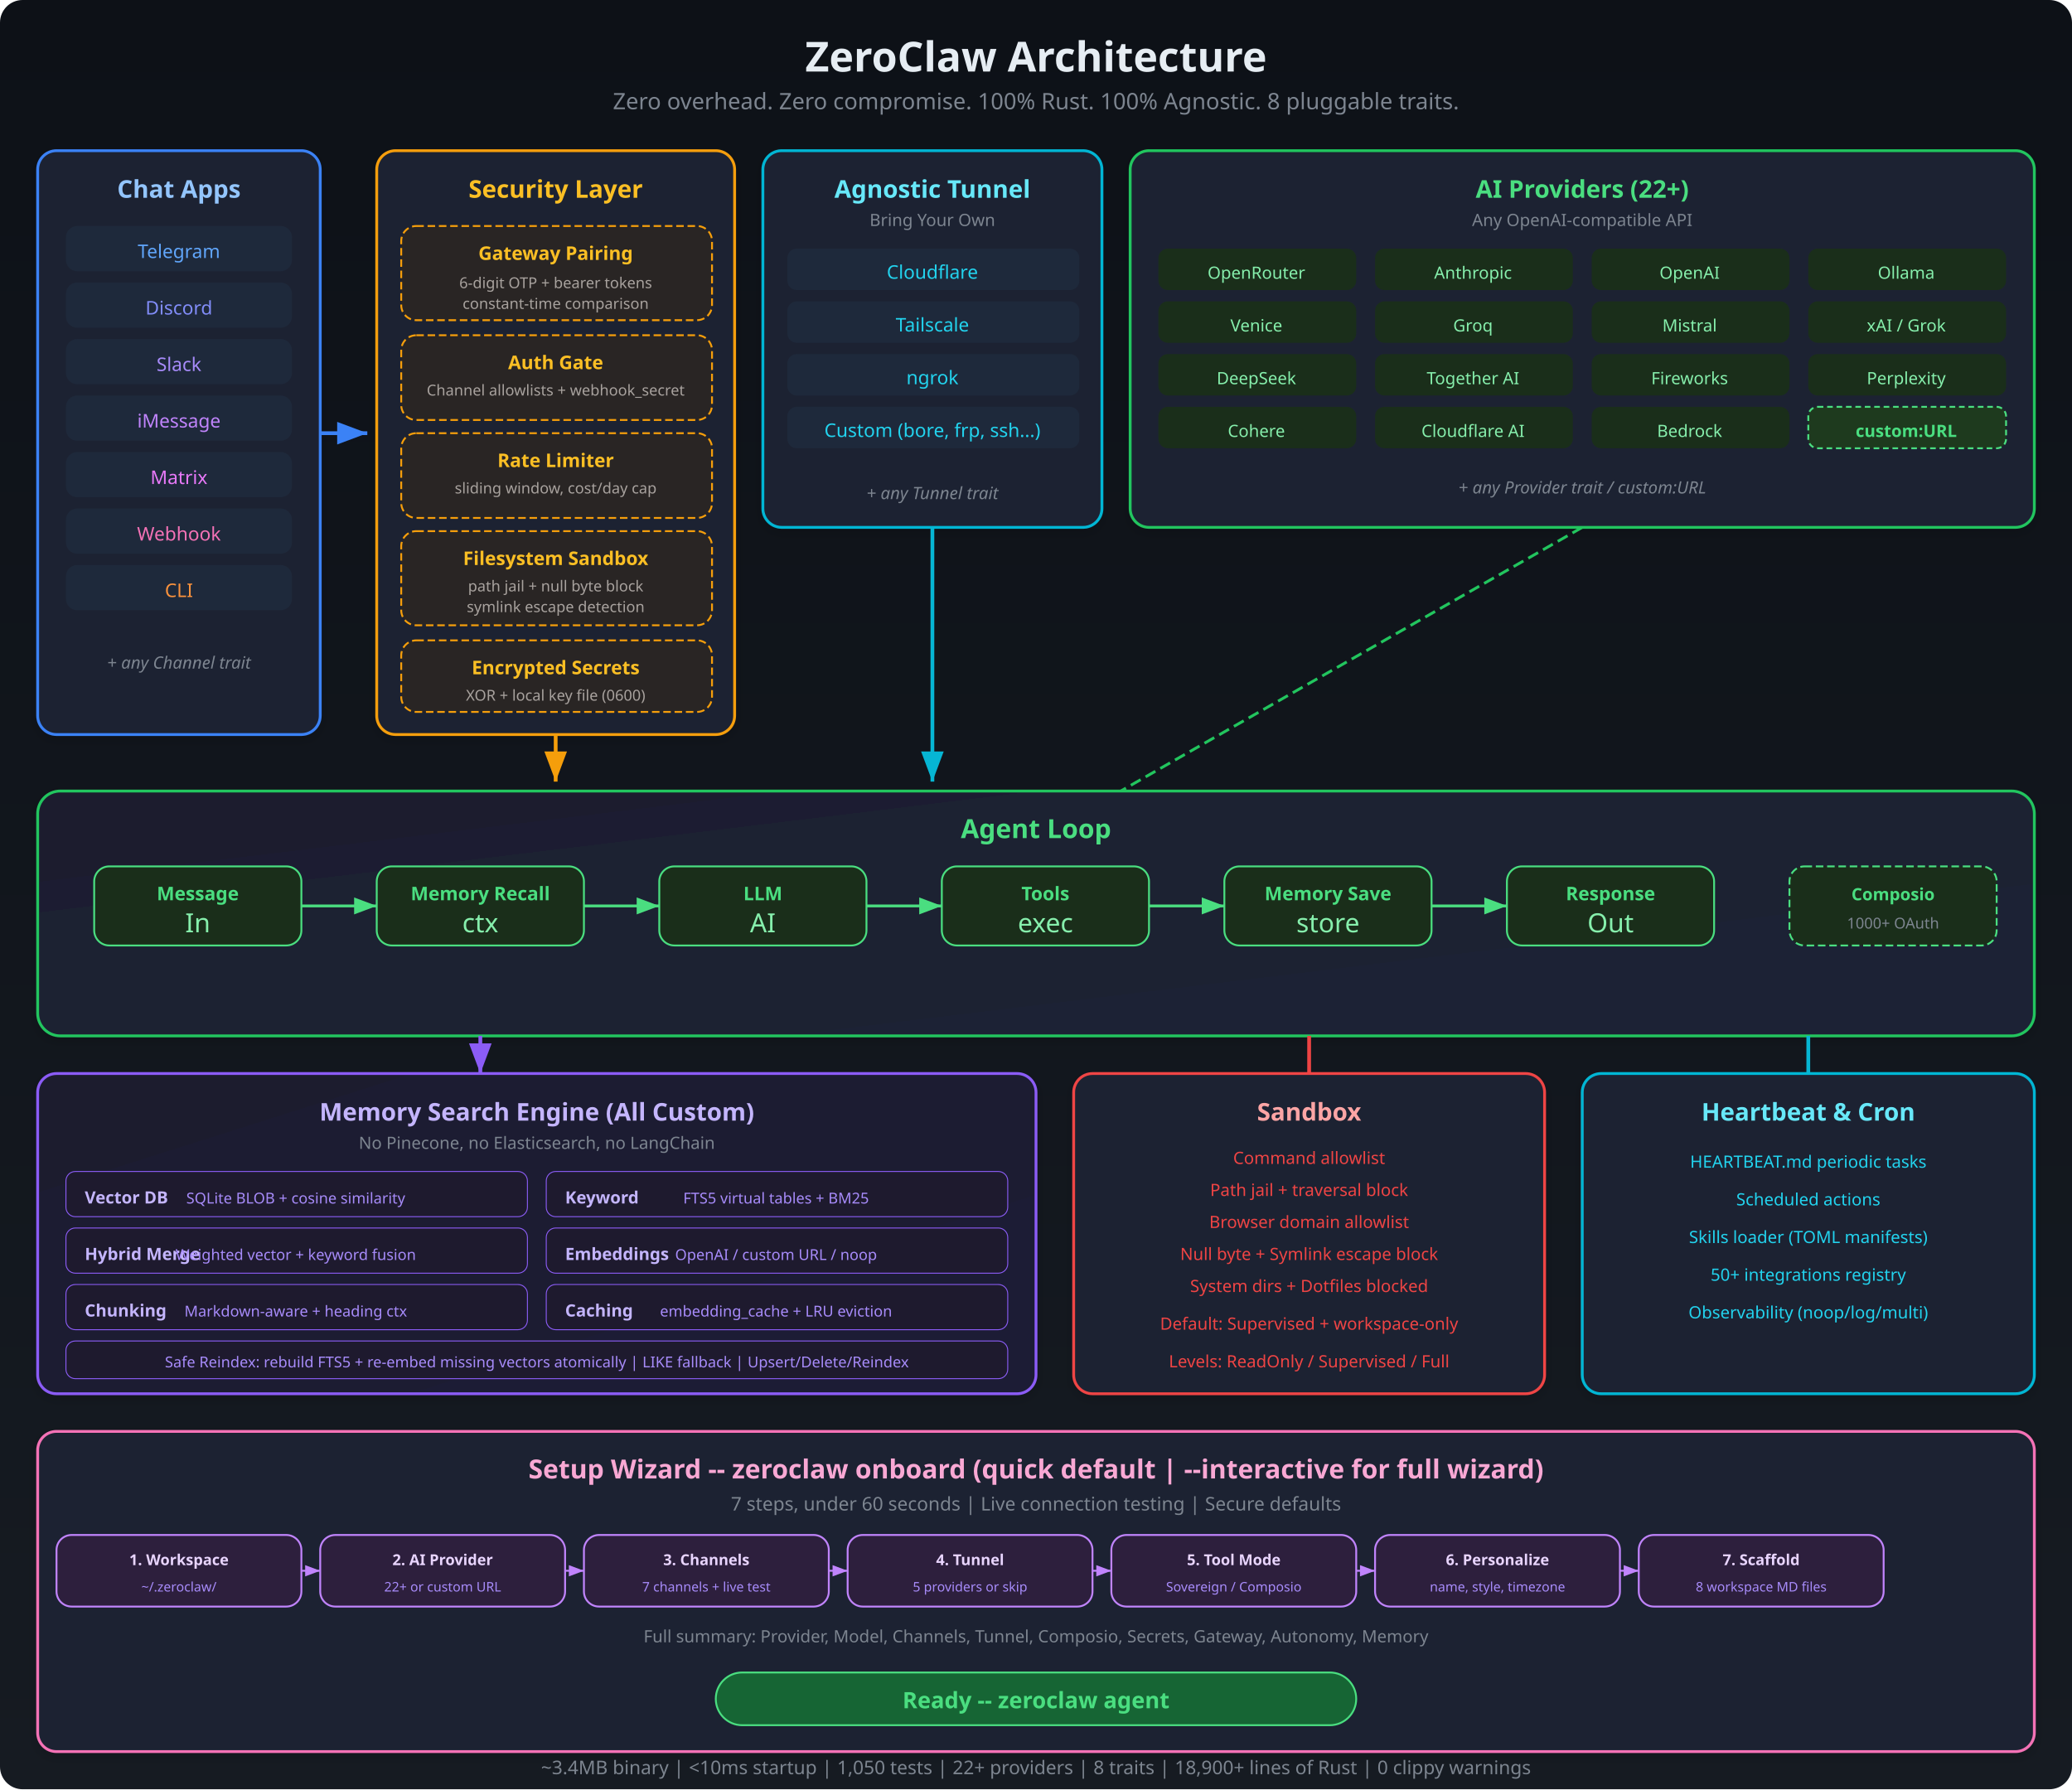
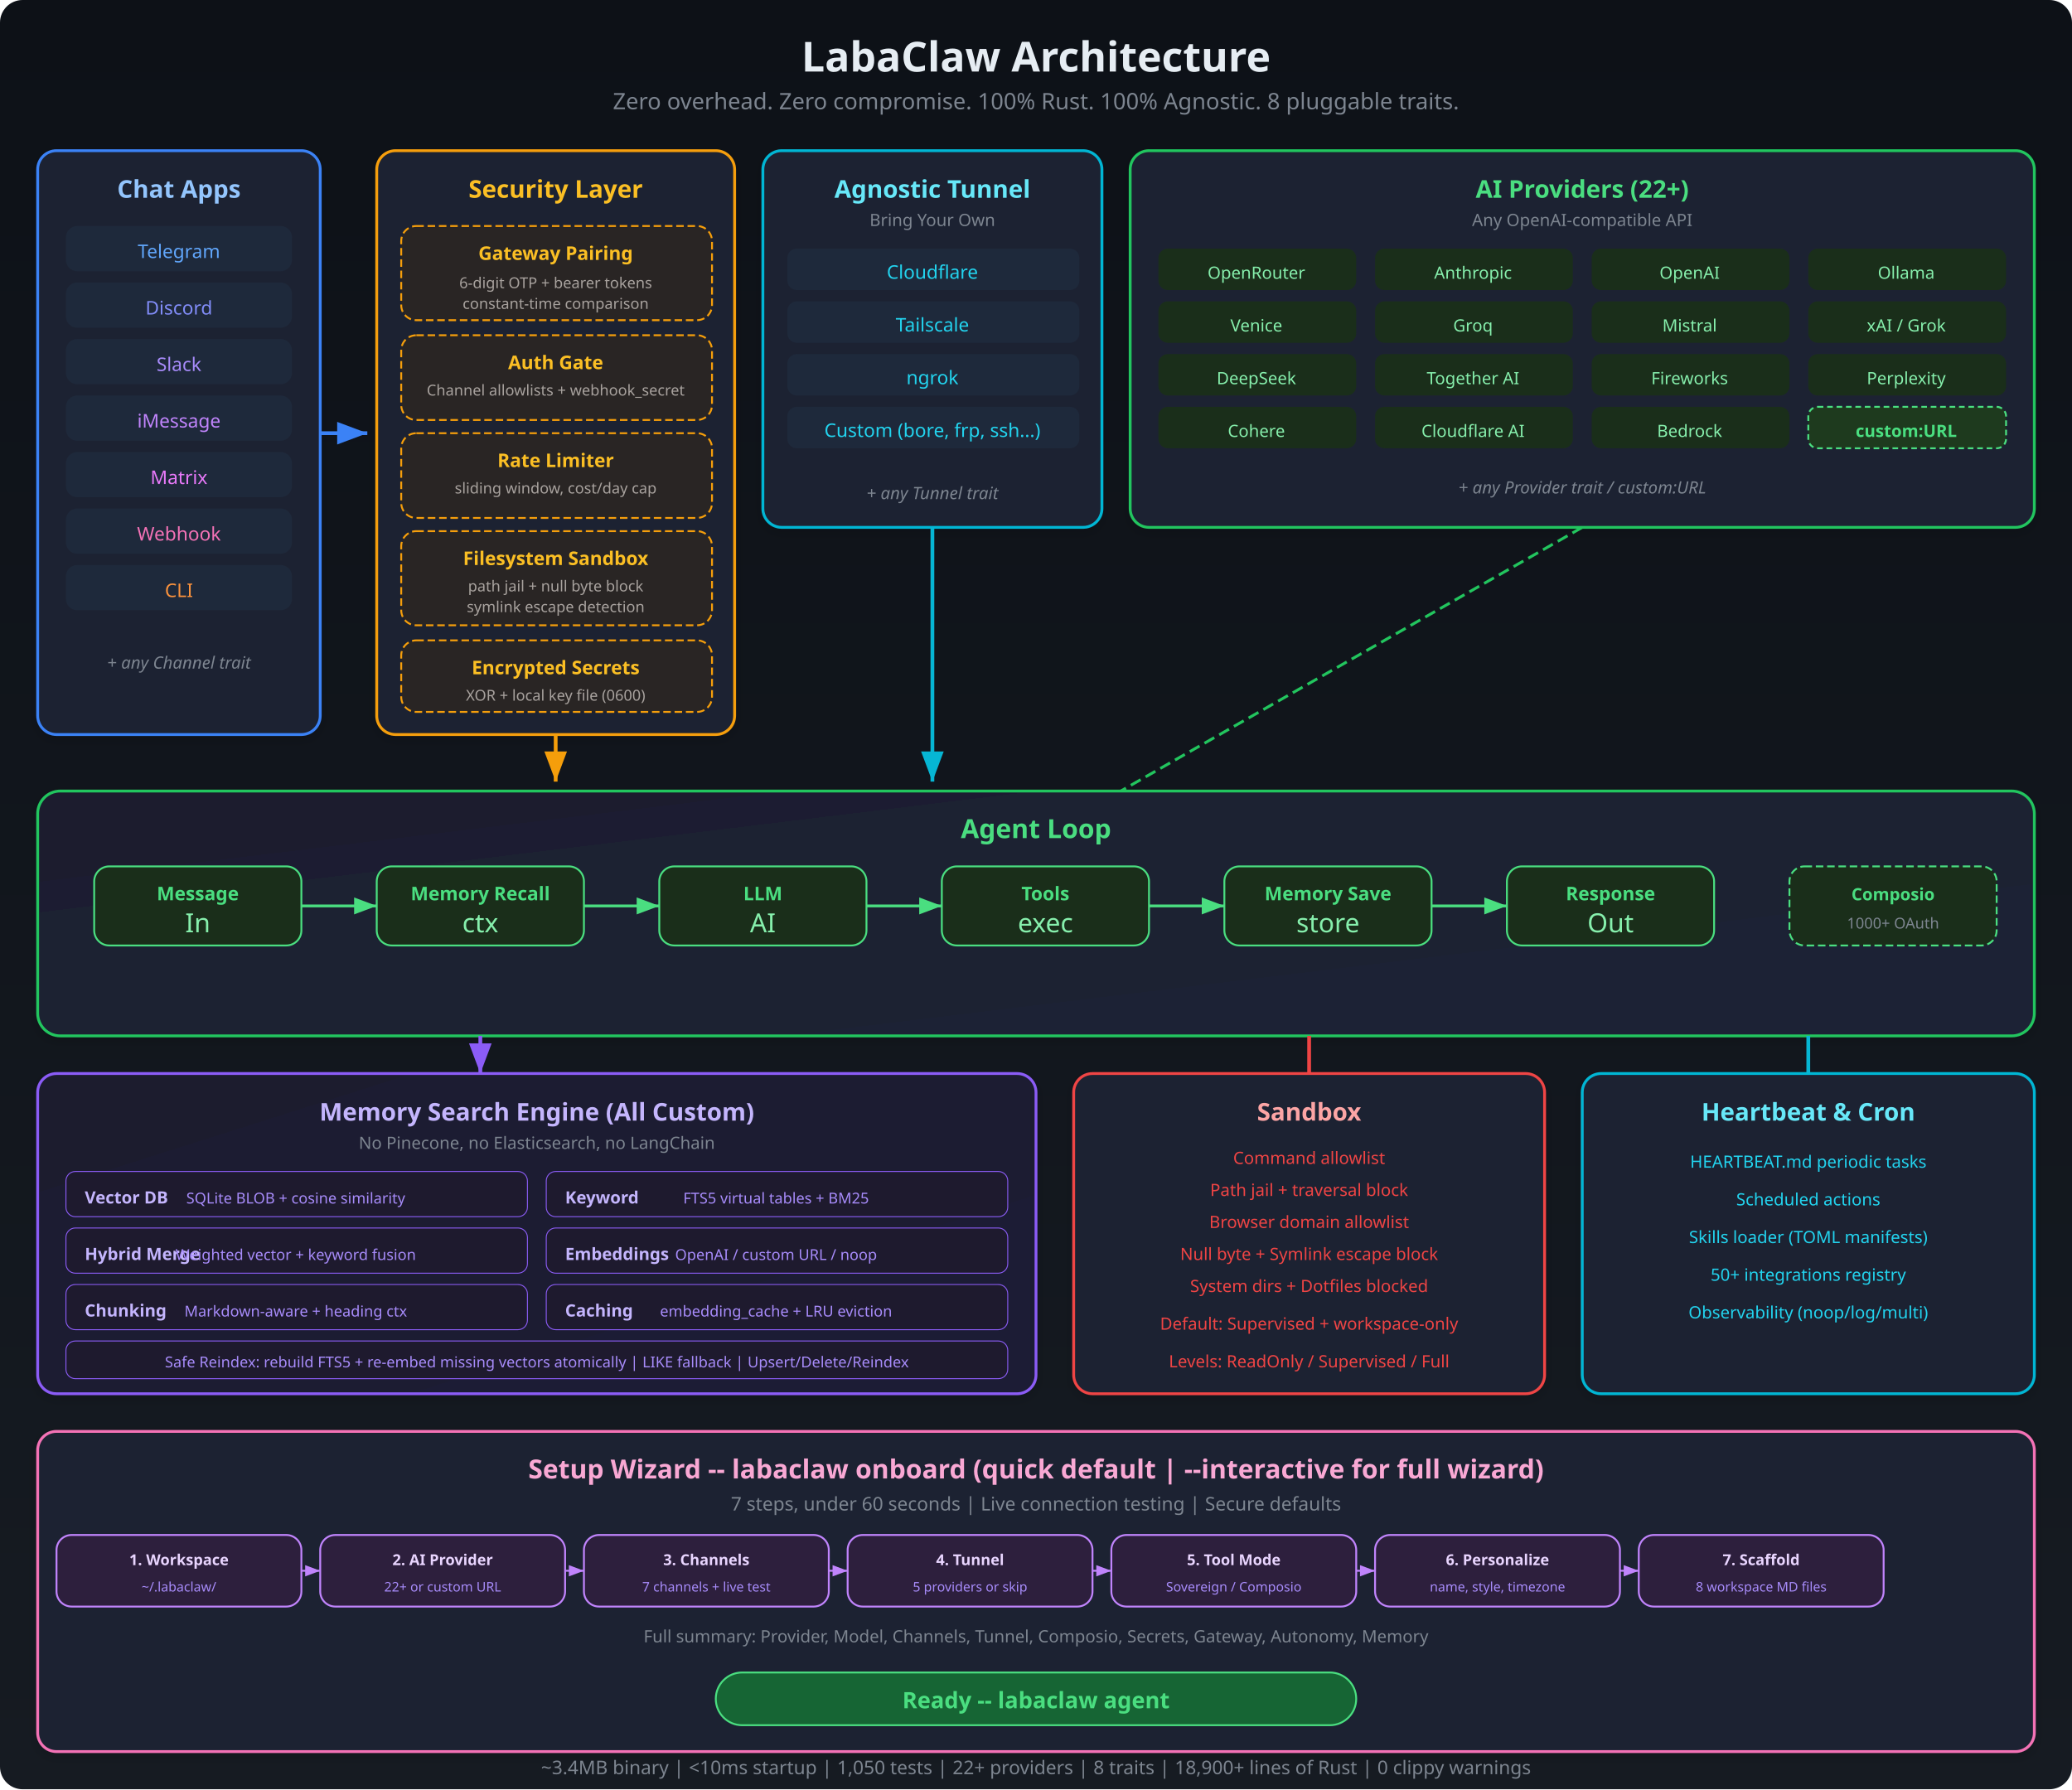
<svg xmlns="http://www.w3.org/2000/svg" viewBox="0 0 1100 950" font-family="'Segoe UI', system-ui, -apple-system, sans-serif">
  <defs>
    <filter id="shadow" x="-4%" y="-4%" width="108%" height="108%">
      <feDropShadow dx="0" dy="2" stdDeviation="3" flood-opacity="0.15" />
    </filter>
    <linearGradient id="bgGrad" x1="0" y1="0" x2="0" y2="1">
      <stop offset="0%" stop-color="#0d1117" />
      <stop offset="100%" stop-color="#161b22" />
    </linearGradient>
    <linearGradient id="agentGrad" x1="0" y1="0" x2="1" y2="1">
      <stop offset="0%" stop-color="#1a1e2e" />
      <stop offset="100%" stop-color="#1e2436" />
    </linearGradient>
    <linearGradient id="memGrad" x1="0" y1="0" x2="1" y2="1">
      <stop offset="0%" stop-color="#1a1a2e" />
      <stop offset="100%" stop-color="#1e1e36" />
    </linearGradient>
    <marker id="arrowBlue" markerWidth="8" markerHeight="6" refX="8" refY="3" orient="auto">
      <path d="M0,0 L8,3 L0,6" fill="#3b82f6" />
    </marker>
    <marker id="arrowAmber" markerWidth="8" markerHeight="6" refX="8" refY="3" orient="auto">
      <path d="M0,0 L8,3 L0,6" fill="#f59e0b" />
    </marker>
    <marker id="arrowGreen" markerWidth="8" markerHeight="6" refX="8" refY="3" orient="auto">
      <path d="M0,0 L8,3 L0,6" fill="#4ade80" />
    </marker>
    <marker id="arrowCyan" markerWidth="8" markerHeight="6" refX="8" refY="3" orient="auto">
      <path d="M0,0 L8,3 L0,6" fill="#06b6d4" />
    </marker>
    <marker id="arrowPurple" markerWidth="8" markerHeight="6" refX="8" refY="3" orient="auto">
      <path d="M0,0 L8,3 L0,6" fill="#c084fc" />
    </marker>
    <marker id="arrowViolet" markerWidth="8" markerHeight="6" refX="8" refY="3" orient="auto">
      <path d="M0,0 L8,3 L0,6" fill="#8b5cf6" />
    </marker>
  </defs>
  <rect width="1100" height="950" rx="12" fill="url(#bgGrad)" />
-   <text x="550" y="38" text-anchor="middle" fill="#e6edf3" font-size="22" font-weight="700">ZeroClaw Architecture</text>
+   <text x="550" y="38" text-anchor="middle" fill="#e6edf3" font-size="22" font-weight="700">LabaClaw Architecture</text>
  <text x="550" y="58" text-anchor="middle" fill="#7d8590" font-size="12">Zero overhead. Zero compromise. 100% Rust. 100% Agnostic. 8 pluggable traits.</text>
  <rect x="20" y="80" width="150" height="310" rx="10" fill="#1c2333" stroke="#3b82f6" stroke-width="1.5" filter="url(#shadow)" />
  <text x="95" y="105" text-anchor="middle" fill="#93c5fd" font-size="13" font-weight="600">Chat Apps</text>
  <rect x="35" y="120" width="120" height="24" rx="6" fill="#1e293b" />
  <text x="95" y="137" text-anchor="middle" fill="#60a5fa" font-size="10">Telegram</text>
  <rect x="35" y="150" width="120" height="24" rx="6" fill="#1e293b" />
  <text x="95" y="167" text-anchor="middle" fill="#818cf8" font-size="10">Discord</text>
  <rect x="35" y="180" width="120" height="24" rx="6" fill="#1e293b" />
  <text x="95" y="197" text-anchor="middle" fill="#a78bfa" font-size="10">Slack</text>
  <rect x="35" y="210" width="120" height="24" rx="6" fill="#1e293b" />
  <text x="95" y="227" text-anchor="middle" fill="#c084fc" font-size="10">iMessage</text>
  <rect x="35" y="240" width="120" height="24" rx="6" fill="#1e293b" />
  <text x="95" y="257" text-anchor="middle" fill="#e879f9" font-size="10">Matrix</text>
  <rect x="35" y="270" width="120" height="24" rx="6" fill="#1e293b" />
  <text x="95" y="287" text-anchor="middle" fill="#f472b6" font-size="10">Webhook</text>
  <rect x="35" y="300" width="120" height="24" rx="6" fill="#1e293b" />
  <text x="95" y="317" text-anchor="middle" fill="#fb923c" font-size="10">CLI</text>
  <text x="95" y="355" text-anchor="middle" fill="#7d8590" font-size="9" font-style="italic">+ any Channel trait</text>
  <line x1="170" y1="230" x2="195" y2="230" stroke="#3b82f6" stroke-width="2" marker-end="url(#arrowBlue)" />
  <rect x="200" y="80" width="190" height="310" rx="10" fill="#1c2333" stroke="#f59e0b" stroke-width="1.5" filter="url(#shadow)" />
  <text x="295" y="105" text-anchor="middle" fill="#fbbf24" font-size="13" font-weight="600">Security Layer</text>
  <rect x="213" y="120" width="165" height="50" rx="8" fill="#292524" stroke="#f59e0b" stroke-width="1" stroke-dasharray="4,2" />
  <text x="295" y="138" text-anchor="middle" fill="#fbbf24" font-size="10" font-weight="600">Gateway Pairing</text>
  <text x="295" y="153" text-anchor="middle" fill="#a8a29e" font-size="8">6-digit OTP + bearer tokens</text>
  <text x="295" y="164" text-anchor="middle" fill="#a8a29e" font-size="8">constant-time comparison</text>
  <rect x="213" y="178" width="165" height="45" rx="8" fill="#292524" stroke="#f59e0b" stroke-width="1" stroke-dasharray="4,2" />
  <text x="295" y="196" text-anchor="middle" fill="#fbbf24" font-size="10" font-weight="600">Auth Gate</text>
  <text x="295" y="210" text-anchor="middle" fill="#a8a29e" font-size="8">Channel allowlists + webhook_secret</text>
  <rect x="213" y="230" width="165" height="45" rx="8" fill="#292524" stroke="#f59e0b" stroke-width="1" stroke-dasharray="4,2" />
  <text x="295" y="248" text-anchor="middle" fill="#fbbf24" font-size="10" font-weight="600">Rate Limiter</text>
  <text x="295" y="262" text-anchor="middle" fill="#a8a29e" font-size="8">sliding window, cost/day cap</text>
  <rect x="213" y="282" width="165" height="50" rx="8" fill="#292524" stroke="#f59e0b" stroke-width="1" stroke-dasharray="4,2" />
  <text x="295" y="300" text-anchor="middle" fill="#fbbf24" font-size="10" font-weight="600">Filesystem Sandbox</text>
  <text x="295" y="314" text-anchor="middle" fill="#a8a29e" font-size="8">path jail + null byte block</text>
  <text x="295" y="325" text-anchor="middle" fill="#a8a29e" font-size="8">symlink escape detection</text>
  <rect x="213" y="340" width="165" height="38" rx="8" fill="#292524" stroke="#f59e0b" stroke-width="1" stroke-dasharray="4,2" />
  <text x="295" y="358" text-anchor="middle" fill="#fbbf24" font-size="10" font-weight="600">Encrypted Secrets</text>
  <text x="295" y="372" text-anchor="middle" fill="#a8a29e" font-size="8">XOR + local key file (0600)</text>
  <line x1="295" y1="390" x2="295" y2="415" stroke="#f59e0b" stroke-width="2" marker-end="url(#arrowAmber)" />
  <rect x="405" y="80" width="180" height="200" rx="10" fill="#1c2333" stroke="#06b6d4" stroke-width="1.5" filter="url(#shadow)" />
  <text x="495" y="105" text-anchor="middle" fill="#67e8f9" font-size="13" font-weight="600">Agnostic Tunnel</text>
  <text x="495" y="120" text-anchor="middle" fill="#7d8590" font-size="9">Bring Your Own</text>
  <rect x="418" y="132" width="155" height="22" rx="5" fill="#1e293b" />
  <text x="495" y="148" text-anchor="middle" fill="#22d3ee" font-size="10">Cloudflare</text>
  <rect x="418" y="160" width="155" height="22" rx="5" fill="#1e293b" />
  <text x="495" y="176" text-anchor="middle" fill="#22d3ee" font-size="10">Tailscale</text>
  <rect x="418" y="188" width="155" height="22" rx="5" fill="#1e293b" />
  <text x="495" y="204" text-anchor="middle" fill="#22d3ee" font-size="10">ngrok</text>
  <rect x="418" y="216" width="155" height="22" rx="5" fill="#1e293b" />
  <text x="495" y="232" text-anchor="middle" fill="#22d3ee" font-size="10">Custom (bore, frp, ssh...)</text>
  <text x="495" y="265" text-anchor="middle" fill="#7d8590" font-size="9" font-style="italic">+ any Tunnel trait</text>
  <line x1="495" y1="280" x2="495" y2="415" stroke="#06b6d4" stroke-width="2" marker-end="url(#arrowCyan)" />
  <rect x="600" y="80" width="480" height="200" rx="10" fill="#1c2333" stroke="#22c55e" stroke-width="1.5" filter="url(#shadow)" />
  <text x="840" y="105" text-anchor="middle" fill="#4ade80" font-size="13" font-weight="600">AI Providers (22+)</text>
  <text x="840" y="120" text-anchor="middle" fill="#7d8590" font-size="9">Any OpenAI-compatible API</text>
  <rect x="615" y="132" width="105" height="22" rx="5" fill="#1a2e1a" />
  <text x="667" y="148" text-anchor="middle" fill="#86efac" font-size="9">OpenRouter</text>
  <rect x="730" y="132" width="105" height="22" rx="5" fill="#1a2e1a" />
  <text x="782" y="148" text-anchor="middle" fill="#86efac" font-size="9">Anthropic</text>
  <rect x="845" y="132" width="105" height="22" rx="5" fill="#1a2e1a" />
  <text x="897" y="148" text-anchor="middle" fill="#86efac" font-size="9">OpenAI</text>
  <rect x="960" y="132" width="105" height="22" rx="5" fill="#1a2e1a" />
  <text x="1012" y="148" text-anchor="middle" fill="#86efac" font-size="9">Ollama</text>
  <rect x="615" y="160" width="105" height="22" rx="5" fill="#1a2e1a" />
  <text x="667" y="176" text-anchor="middle" fill="#86efac" font-size="9">Venice</text>
  <rect x="730" y="160" width="105" height="22" rx="5" fill="#1a2e1a" />
  <text x="782" y="176" text-anchor="middle" fill="#86efac" font-size="9">Groq</text>
  <rect x="845" y="160" width="105" height="22" rx="5" fill="#1a2e1a" />
  <text x="897" y="176" text-anchor="middle" fill="#86efac" font-size="9">Mistral</text>
  <rect x="960" y="160" width="105" height="22" rx="5" fill="#1a2e1a" />
  <text x="1012" y="176" text-anchor="middle" fill="#86efac" font-size="9">xAI / Grok</text>
  <rect x="615" y="188" width="105" height="22" rx="5" fill="#1a2e1a" />
  <text x="667" y="204" text-anchor="middle" fill="#86efac" font-size="9">DeepSeek</text>
  <rect x="730" y="188" width="105" height="22" rx="5" fill="#1a2e1a" />
  <text x="782" y="204" text-anchor="middle" fill="#86efac" font-size="9">Together AI</text>
  <rect x="845" y="188" width="105" height="22" rx="5" fill="#1a2e1a" />
  <text x="897" y="204" text-anchor="middle" fill="#86efac" font-size="9">Fireworks</text>
  <rect x="960" y="188" width="105" height="22" rx="5" fill="#1a2e1a" />
  <text x="1012" y="204" text-anchor="middle" fill="#86efac" font-size="9">Perplexity</text>
  <rect x="615" y="216" width="105" height="22" rx="5" fill="#1a2e1a" />
  <text x="667" y="232" text-anchor="middle" fill="#86efac" font-size="9">Cohere</text>
  <rect x="730" y="216" width="105" height="22" rx="5" fill="#1a2e1a" />
  <text x="782" y="232" text-anchor="middle" fill="#86efac" font-size="9">Cloudflare AI</text>
  <rect x="845" y="216" width="105" height="22" rx="5" fill="#1a2e1a" />
  <text x="897" y="232" text-anchor="middle" fill="#86efac" font-size="9">Bedrock</text>
  <rect x="960" y="216" width="105" height="22" rx="5" fill="#1e3a1e" stroke="#4ade80" stroke-width="1" stroke-dasharray="3,2" />
  <text x="1012" y="232" text-anchor="middle" fill="#4ade80" font-size="9" font-weight="600">custom:URL</text>
  <text x="840" y="262" text-anchor="middle" fill="#7d8590" font-size="9" font-style="italic">+ any Provider trait / custom:URL</text>
  <line x1="840" y1="280" x2="560" y2="440" stroke="#22c55e" stroke-width="1.5" stroke-dasharray="6,3" marker-end="url(#arrowGreen)" />
  <rect x="20" y="420" width="1060" height="130" rx="12" fill="url(#agentGrad)" stroke="#22c55e" stroke-width="1.5" filter="url(#shadow)" />
  <text x="550" y="445" text-anchor="middle" fill="#4ade80" font-size="14" font-weight="700">Agent Loop</text>
  <rect x="50" y="460" width="110" height="42" rx="8" fill="#1a2e1a" stroke="#4ade80" stroke-width="1" />
  <text x="105" y="478" text-anchor="middle" fill="#4ade80" font-size="10" font-weight="600">Message</text>
  <text x="105" y="495" text-anchor="middle" fill="#86efac" font-size="14">In</text>
  <rect x="200" y="460" width="110" height="42" rx="8" fill="#1a2e1a" stroke="#4ade80" stroke-width="1" />
  <text x="255" y="478" text-anchor="middle" fill="#4ade80" font-size="10" font-weight="600">Memory Recall</text>
  <text x="255" y="495" text-anchor="middle" fill="#86efac" font-size="14">ctx</text>
  <rect x="350" y="460" width="110" height="42" rx="8" fill="#1a2e1a" stroke="#4ade80" stroke-width="1" />
  <text x="405" y="478" text-anchor="middle" fill="#4ade80" font-size="10" font-weight="600">LLM</text>
  <text x="405" y="495" text-anchor="middle" fill="#86efac" font-size="14">AI</text>
  <rect x="500" y="460" width="110" height="42" rx="8" fill="#1a2e1a" stroke="#4ade80" stroke-width="1" />
  <text x="555" y="478" text-anchor="middle" fill="#4ade80" font-size="10" font-weight="600">Tools</text>
  <text x="555" y="495" text-anchor="middle" fill="#86efac" font-size="14">exec</text>
  <rect x="650" y="460" width="110" height="42" rx="8" fill="#1a2e1a" stroke="#4ade80" stroke-width="1" />
  <text x="705" y="478" text-anchor="middle" fill="#4ade80" font-size="10" font-weight="600">Memory Save</text>
  <text x="705" y="495" text-anchor="middle" fill="#86efac" font-size="14">store</text>
  <rect x="800" y="460" width="110" height="42" rx="8" fill="#1a2e1a" stroke="#4ade80" stroke-width="1" />
  <text x="855" y="478" text-anchor="middle" fill="#4ade80" font-size="10" font-weight="600">Response</text>
  <text x="855" y="495" text-anchor="middle" fill="#86efac" font-size="14">Out</text>
  <rect x="950" y="460" width="110" height="42" rx="8" fill="#1a2e1a" stroke="#4ade80" stroke-width="1" stroke-dasharray="4,2" />
  <text x="1005" y="478" text-anchor="middle" fill="#4ade80" font-size="9" font-weight="600">Composio</text>
  <text x="1005" y="493" text-anchor="middle" fill="#7d8590" font-size="8">1000+ OAuth</text>
  <line x1="160" y1="481" x2="200" y2="481" stroke="#4ade80" stroke-width="1.5" marker-end="url(#arrowGreen)" />
  <line x1="310" y1="481" x2="350" y2="481" stroke="#4ade80" stroke-width="1.5" marker-end="url(#arrowGreen)" />
  <line x1="460" y1="481" x2="500" y2="481" stroke="#4ade80" stroke-width="1.5" marker-end="url(#arrowGreen)" />
  <line x1="610" y1="481" x2="650" y2="481" stroke="#4ade80" stroke-width="1.5" marker-end="url(#arrowGreen)" />
  <line x1="760" y1="481" x2="800" y2="481" stroke="#4ade80" stroke-width="1.5" marker-end="url(#arrowGreen)" />
  <rect x="20" y="570" width="530" height="170" rx="10" fill="url(#memGrad)" stroke="#8b5cf6" stroke-width="1.5" filter="url(#shadow)" />
  <text x="285" y="595" text-anchor="middle" fill="#c4b5fd" font-size="13" font-weight="700">Memory Search Engine (All Custom)</text>
  <text x="285" y="610" text-anchor="middle" fill="#7d8590" font-size="9">No Pinecone, no Elasticsearch, no LangChain</text>
  <rect x="35" y="622" width="245" height="24" rx="5" fill="#1e1a2e" stroke="#8b5cf6" stroke-width="0.5" />
  <text x="45" y="639" fill="#c4b5fd" font-size="9" font-weight="600">Vector DB</text>
  <text x="157" y="639" text-anchor="middle" fill="#a78bfa" font-size="8">SQLite BLOB + cosine similarity</text>
  <rect x="290" y="622" width="245" height="24" rx="5" fill="#1e1a2e" stroke="#8b5cf6" stroke-width="0.5" />
  <text x="300" y="639" fill="#c4b5fd" font-size="9" font-weight="600">Keyword</text>
  <text x="412" y="639" text-anchor="middle" fill="#a78bfa" font-size="8">FTS5 virtual tables + BM25</text>
  <rect x="35" y="652" width="245" height="24" rx="5" fill="#1e1a2e" stroke="#8b5cf6" stroke-width="0.5" />
  <text x="45" y="669" fill="#c4b5fd" font-size="9" font-weight="600">Hybrid Merge</text>
  <text x="157" y="669" text-anchor="middle" fill="#a78bfa" font-size="8">Weighted vector + keyword fusion</text>
  <rect x="290" y="652" width="245" height="24" rx="5" fill="#1e1a2e" stroke="#8b5cf6" stroke-width="0.5" />
  <text x="300" y="669" fill="#c4b5fd" font-size="9" font-weight="600">Embeddings</text>
  <text x="412" y="669" text-anchor="middle" fill="#a78bfa" font-size="8">OpenAI / custom URL / noop</text>
  <rect x="35" y="682" width="245" height="24" rx="5" fill="#1e1a2e" stroke="#8b5cf6" stroke-width="0.5" />
  <text x="45" y="699" fill="#c4b5fd" font-size="9" font-weight="600">Chunking</text>
  <text x="157" y="699" text-anchor="middle" fill="#a78bfa" font-size="8">Markdown-aware + heading ctx</text>
  <rect x="290" y="682" width="245" height="24" rx="5" fill="#1e1a2e" stroke="#8b5cf6" stroke-width="0.5" />
  <text x="300" y="699" fill="#c4b5fd" font-size="9" font-weight="600">Caching</text>
  <text x="412" y="699" text-anchor="middle" fill="#a78bfa" font-size="8">embedding_cache + LRU eviction</text>
  <rect x="35" y="712" width="500" height="20" rx="5" fill="#1e1a2e" stroke="#8b5cf6" stroke-width="0.5" />
  <text x="285" y="726" text-anchor="middle" fill="#a78bfa" font-size="8">Safe Reindex: rebuild FTS5 + re-embed missing vectors atomically | LIKE fallback | Upsert/Delete/Reindex</text>
  <line x1="255" y1="550" x2="255" y2="570" stroke="#8b5cf6" stroke-width="2" marker-end="url(#arrowViolet)" />
  <rect x="570" y="570" width="250" height="170" rx="10" fill="#1c2333" stroke="#ef4444" stroke-width="1.5" filter="url(#shadow)" />
  <text x="695" y="595" text-anchor="middle" fill="#fca5a5" font-size="13" font-weight="600">Sandbox</text>
  <text x="695" y="618" text-anchor="middle" fill="#ef4444" font-size="9">Command allowlist</text>
  <text x="695" y="635" text-anchor="middle" fill="#ef4444" font-size="9">Path jail + traversal block</text>
  <text x="695" y="652" text-anchor="middle" fill="#ef4444" font-size="9">Browser domain allowlist</text>
  <text x="695" y="669" text-anchor="middle" fill="#ef4444" font-size="9">Null byte + Symlink escape block</text>
  <text x="695" y="686" text-anchor="middle" fill="#ef4444" font-size="9">System dirs + Dotfiles blocked</text>
  <text x="695" y="706" text-anchor="middle" fill="#ef4444" font-size="9">Default: Supervised + workspace-only</text>
  <text x="695" y="726" text-anchor="middle" fill="#ef4444" font-size="9">Levels: ReadOnly / Supervised / Full</text>
  <line x1="695" y1="550" x2="695" y2="570" stroke="#ef4444" stroke-width="2" />
  <rect x="840" y="570" width="240" height="170" rx="10" fill="#1c2333" stroke="#06b6d4" stroke-width="1.5" filter="url(#shadow)" />
  <text x="960" y="595" text-anchor="middle" fill="#67e8f9" font-size="13" font-weight="600">Heartbeat &amp; Cron</text>
  <text x="960" y="620" text-anchor="middle" fill="#22d3ee" font-size="9">HEARTBEAT.md periodic tasks</text>
  <text x="960" y="640" text-anchor="middle" fill="#22d3ee" font-size="9">Scheduled actions</text>
  <text x="960" y="660" text-anchor="middle" fill="#22d3ee" font-size="9">Skills loader (TOML manifests)</text>
  <text x="960" y="680" text-anchor="middle" fill="#22d3ee" font-size="9">50+ integrations registry</text>
  <text x="960" y="700" text-anchor="middle" fill="#22d3ee" font-size="9">Observability (noop/log/multi)</text>
  <line x1="960" y1="550" x2="960" y2="570" stroke="#06b6d4" stroke-width="2" />
  <rect x="20" y="760" width="1060" height="170" rx="10" fill="#1c2333" stroke="#f472b6" stroke-width="1.5" filter="url(#shadow)" />
-   <text x="550" y="785" text-anchor="middle" fill="#f9a8d4" font-size="14" font-weight="700">Setup Wizard  --  zeroclaw onboard (quick default | --interactive for full wizard)</text>
+   <text x="550" y="785" text-anchor="middle" fill="#f9a8d4" font-size="14" font-weight="700">Setup Wizard  --  labaclaw onboard (quick default | --interactive for full wizard)</text>
  <text x="550" y="802" text-anchor="middle" fill="#7d8590" font-size="10">7 steps, under 60 seconds | Live connection testing | Secure defaults</text>
  <rect x="30" y="815" width="130" height="38" rx="8" fill="#2d1f3d" stroke="#c084fc" stroke-width="1" />
  <text x="95" y="831" text-anchor="middle" fill="#e9d5ff" font-size="8" font-weight="600">1. Workspace</text>
-   <text x="95" y="845" text-anchor="middle" fill="#a78bfa" font-size="7">~/.zeroclaw/</text>
+   <text x="95" y="845" text-anchor="middle" fill="#a78bfa" font-size="7">~/.labaclaw/</text>
  <rect x="170" y="815" width="130" height="38" rx="8" fill="#2d1f3d" stroke="#c084fc" stroke-width="1" />
  <text x="235" y="831" text-anchor="middle" fill="#e9d5ff" font-size="8" font-weight="600">2. AI Provider</text>
  <text x="235" y="845" text-anchor="middle" fill="#a78bfa" font-size="7">22+ or custom URL</text>
  <rect x="310" y="815" width="130" height="38" rx="8" fill="#2d1f3d" stroke="#c084fc" stroke-width="1" />
  <text x="375" y="831" text-anchor="middle" fill="#e9d5ff" font-size="8" font-weight="600">3. Channels</text>
  <text x="375" y="845" text-anchor="middle" fill="#a78bfa" font-size="7">7 channels + live test</text>
  <rect x="450" y="815" width="130" height="38" rx="8" fill="#2d1f3d" stroke="#c084fc" stroke-width="1" />
  <text x="515" y="831" text-anchor="middle" fill="#e9d5ff" font-size="8" font-weight="600">4. Tunnel</text>
  <text x="515" y="845" text-anchor="middle" fill="#a78bfa" font-size="7">5 providers or skip</text>
  <rect x="590" y="815" width="130" height="38" rx="8" fill="#2d1f3d" stroke="#c084fc" stroke-width="1" />
  <text x="655" y="831" text-anchor="middle" fill="#e9d5ff" font-size="8" font-weight="600">5. Tool Mode</text>
  <text x="655" y="845" text-anchor="middle" fill="#a78bfa" font-size="7">Sovereign / Composio</text>
  <rect x="730" y="815" width="130" height="38" rx="8" fill="#2d1f3d" stroke="#c084fc" stroke-width="1" />
  <text x="795" y="831" text-anchor="middle" fill="#e9d5ff" font-size="8" font-weight="600">6. Personalize</text>
  <text x="795" y="845" text-anchor="middle" fill="#a78bfa" font-size="7">name, style, timezone</text>
  <rect x="870" y="815" width="130" height="38" rx="8" fill="#2d1f3d" stroke="#c084fc" stroke-width="1" />
  <text x="935" y="831" text-anchor="middle" fill="#e9d5ff" font-size="8" font-weight="600">7. Scaffold</text>
  <text x="935" y="845" text-anchor="middle" fill="#a78bfa" font-size="7">8 workspace MD files</text>
  <line x1="160" y1="834" x2="170" y2="834" stroke="#c084fc" stroke-width="1" marker-end="url(#arrowPurple)" />
  <line x1="300" y1="834" x2="310" y2="834" stroke="#c084fc" stroke-width="1" marker-end="url(#arrowPurple)" />
  <line x1="440" y1="834" x2="450" y2="834" stroke="#c084fc" stroke-width="1" marker-end="url(#arrowPurple)" />
  <line x1="580" y1="834" x2="590" y2="834" stroke="#c084fc" stroke-width="1" marker-end="url(#arrowPurple)" />
  <line x1="720" y1="834" x2="730" y2="834" stroke="#c084fc" stroke-width="1" marker-end="url(#arrowPurple)" />
  <line x1="860" y1="834" x2="870" y2="834" stroke="#c084fc" stroke-width="1" marker-end="url(#arrowPurple)" />
  <text x="550" y="872" text-anchor="middle" fill="#7d8590" font-size="9">Full summary: Provider, Model, Channels, Tunnel, Composio, Secrets, Gateway, Autonomy, Memory</text>
  <rect x="380" y="888" width="340" height="28" rx="14" fill="#166534" stroke="#4ade80" stroke-width="1" />
-   <text x="550" y="907" text-anchor="middle" fill="#4ade80" font-size="12" font-weight="600">Ready -- zeroclaw agent</text>
+   <text x="550" y="907" text-anchor="middle" fill="#4ade80" font-size="12" font-weight="600">Ready -- labaclaw agent</text>
  <text x="550" y="942" text-anchor="middle" fill="#7d8590" font-size="10">~3.4MB binary  |  &lt;10ms startup  |  1,050 tests  |  22+ providers  |  8 traits  |  18,900+ lines of Rust  |  0 clippy warnings</text>
</svg>
